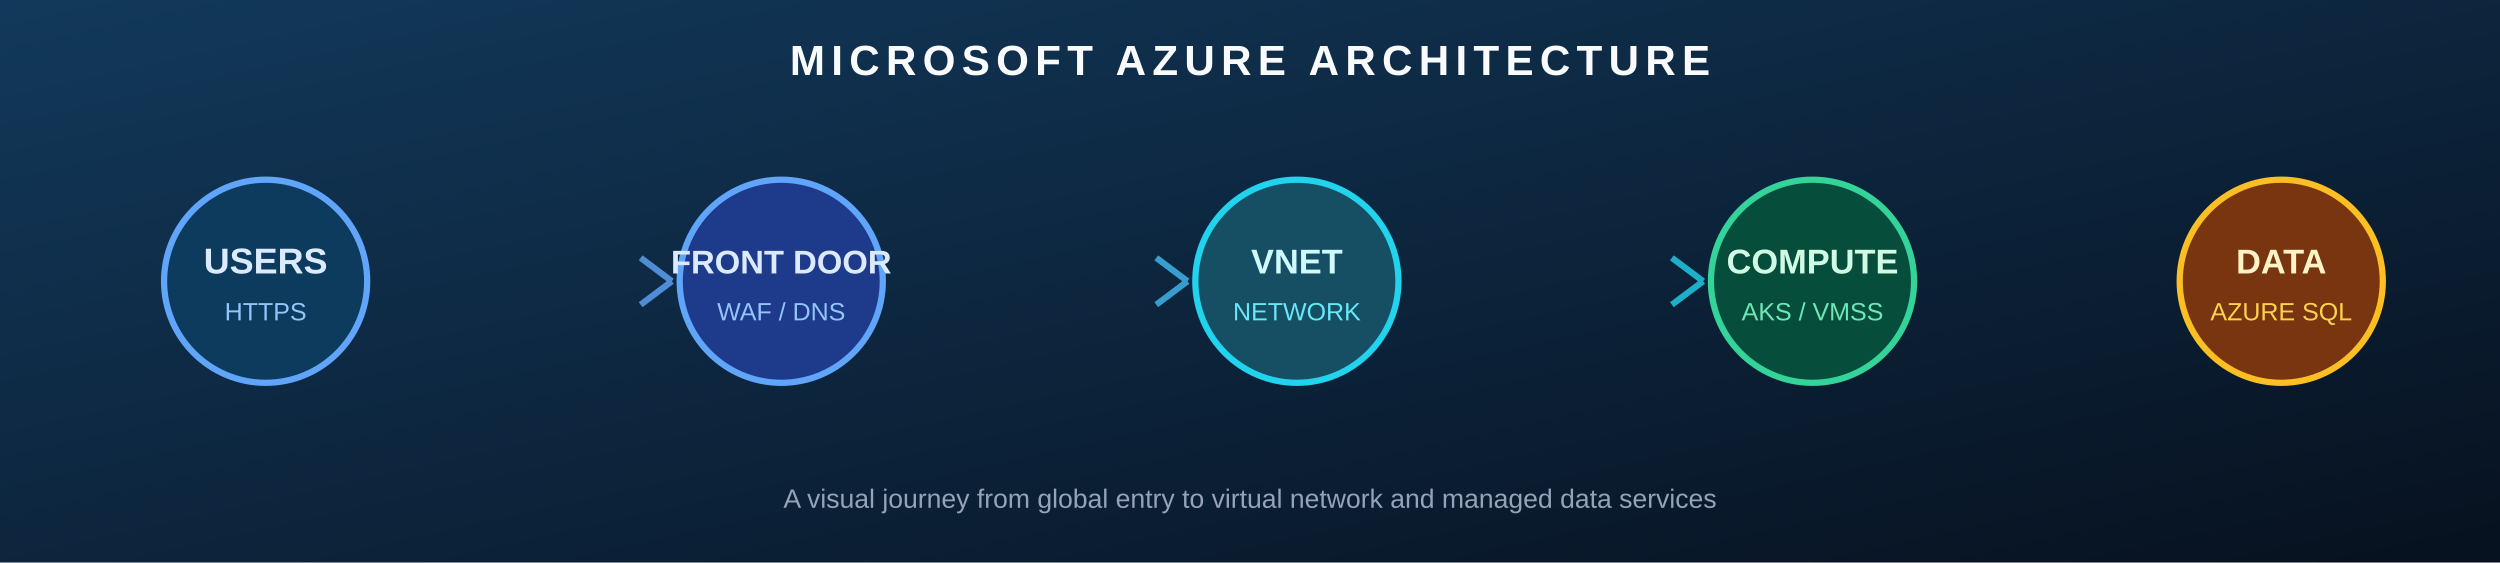
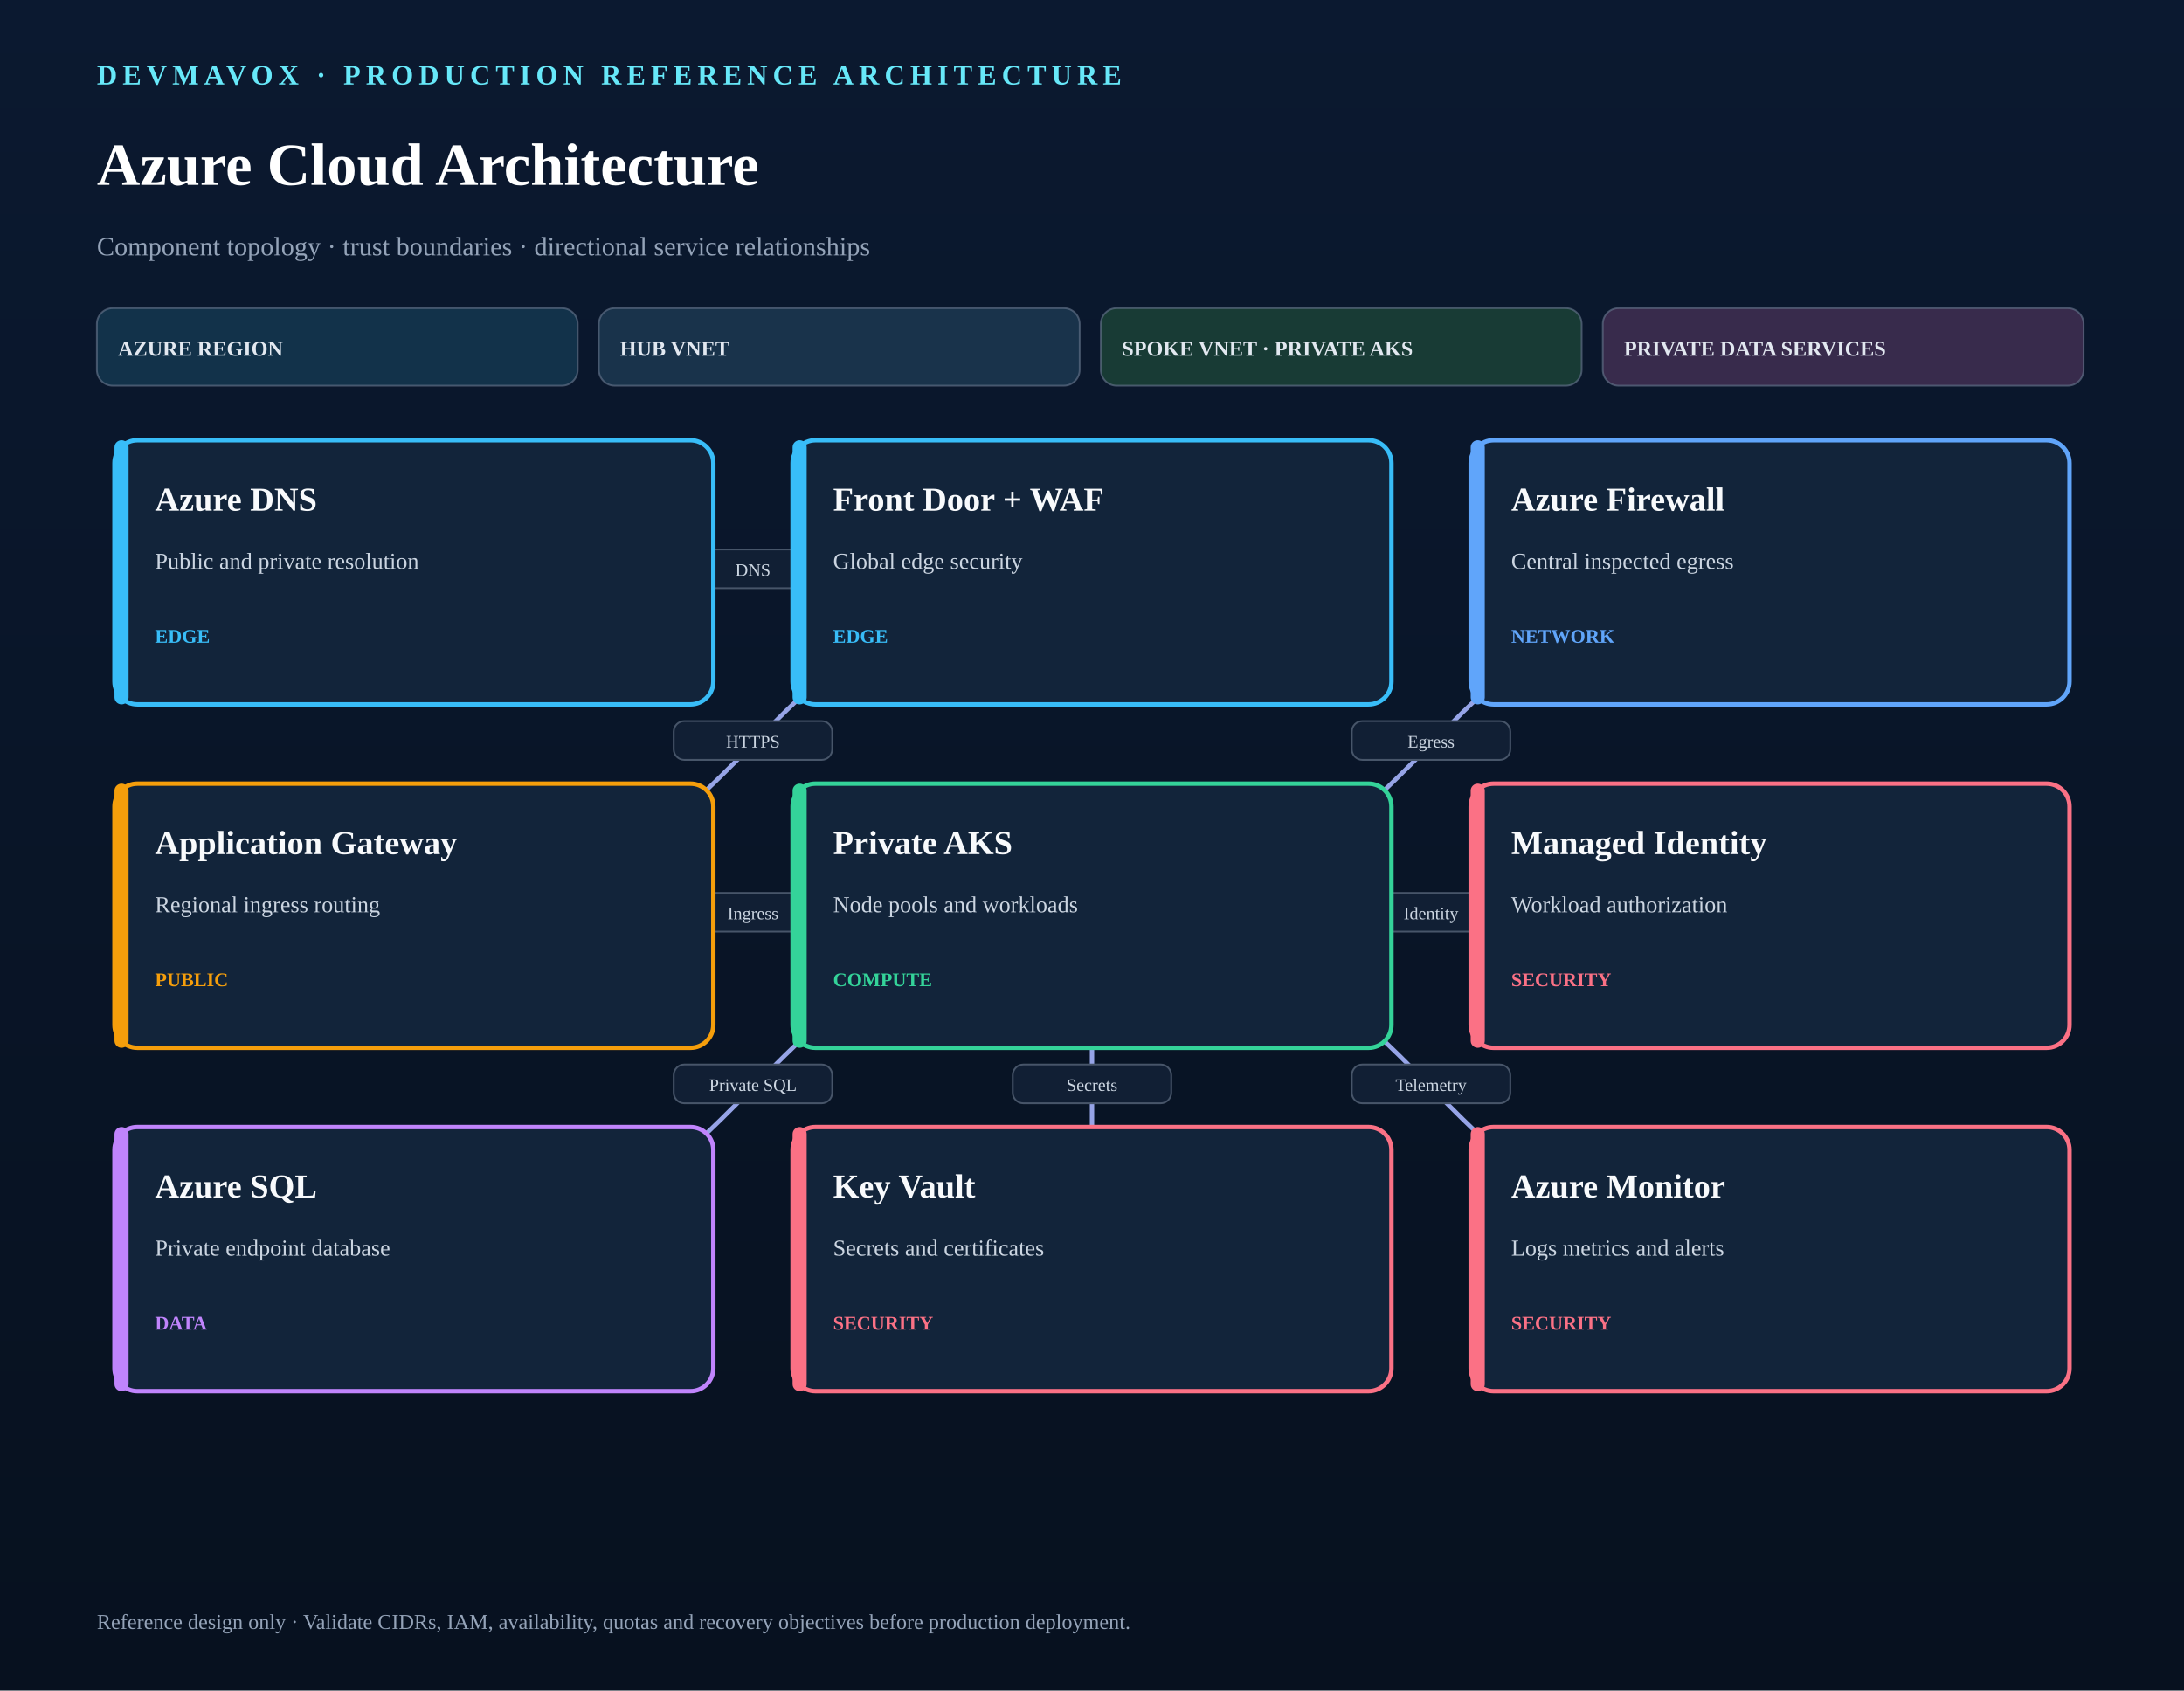
- <svg xmlns="http://www.w3.org/2000/svg" width="1600" height="360" viewBox="0 0 1600 360">
+ <svg xmlns="http://www.w3.org/2000/svg" width="1240" height="960" viewBox="0 0 1240 960">
  <defs>
-     <linearGradient id="bg" x1="0" y1="0" x2="1" y2="1">
-       <stop offset="0%" stop-color="#12395b" />
-       <stop offset="100%" stop-color="#07111f" />
+     <linearGradient id="bg" x2="0" y2="1">
+       <stop stop-color="#0b1930" />
+       <stop offset="1" stop-color="#07111f" />
    </linearGradient>
-     <linearGradient id="line" x1="0" y1="0" x2="1" y2="0">
-       <stop offset="0%" stop-color="#60a5fa" />
-       <stop offset="100%" stop-color="#22d3ee" />
-     </linearGradient>
+     <marker id="arr" markerWidth="10" markerHeight="10" refX="8" refY="4" orient="auto">
+       <path d="M0 0 L0 8 L9 4Z" fill="#cbd5e1" />
+     </marker>
  </defs>
-   <rect width="1600" height="360" fill="url(#bg)" />
-   <g fill="none" stroke="url(#line)" stroke-width="4" opacity=".8">
-     <path d="M170 180 H430 M570 180 H760 M900 180 H1090 M1230 180 H1430" />
-     <path d="M430 180 L410 165 M430 180 L410 195 M760 180 L740 165 M760 180 L740 195 M1090 180 L1070 165 M1090 180 L1070 195" />
+   <rect width="100%" height="100%" fill="url(#bg)" />
+   <text x="55" y="48" fill="#67e8f9" font-size="16" font-weight="700" letter-spacing="3">DEVMAVOX · PRODUCTION REFERENCE ARCHITECTURE</text>
+   <text x="55" y="105" fill="white" font-size="34" font-weight="800">Azure Cloud Architecture</text>
+   <text x="55" y="145" fill="#94a3b8" font-size="15">Component topology · trust boundaries · directional service relationships</text>
+   <rect x="55" y="175" width="273" height="44" rx="9" fill="#12324a" stroke="#64748b" stroke-opacity=".65" />
+   <text x="67" y="202" fill="#e2e8f0" font-size="12" font-weight="700">AZURE REGION</text>
+   <rect x="340" y="175" width="273" height="44" rx="9" fill="#19334b" stroke="#64748b" stroke-opacity=".65" />
+   <text x="352" y="202" fill="#e2e8f0" font-size="12" font-weight="700">HUB VNET</text>
+   <rect x="625" y="175" width="273" height="44" rx="9" fill="#183b35" stroke="#64748b" stroke-opacity=".65" />
+   <text x="637" y="202" fill="#e2e8f0" font-size="12" font-weight="700">SPOKE VNET · PRIVATE AKS</text>
+   <rect x="910" y="175" width="273" height="44" rx="9" fill="#382b4c" stroke="#64748b" stroke-opacity=".65" />
+   <text x="922" y="202" fill="#e2e8f0" font-size="12" font-weight="700">PRIVATE DATA SERVICES</text>
+   <path d="M 235 325 C 427.5 325, 427.5 325, 620 325" fill="none" stroke="#a5b4fc" stroke-width="2.5" marker-end="url(#arr)" opacity=".9" />
+   <rect x="382.5" y="312" width="90" height="22" rx="6" fill="#111f34" stroke="#475569" />
+   <text x="427.5" y="327" fill="#cbd5e1" text-anchor="middle" font-size="10">DNS</text>
+   <path d="M 620 325 C 427.5 325, 427.5 520, 235 520" fill="none" stroke="#a5b4fc" stroke-width="2.5" marker-end="url(#arr)" opacity=".9" />
+   <rect x="382.5" y="409.5" width="90" height="22" rx="6" fill="#111f34" stroke="#475569" />
+   <text x="427.5" y="424.5" fill="#cbd5e1" text-anchor="middle" font-size="10">HTTPS</text>
+   <path d="M 235 520 C 427.5 520, 427.5 520, 620 520" fill="none" stroke="#a5b4fc" stroke-width="2.5" marker-end="url(#arr)" opacity=".9" />
+   <rect x="382.5" y="507" width="90" height="22" rx="6" fill="#111f34" stroke="#475569" />
+   <text x="427.5" y="522" fill="#cbd5e1" text-anchor="middle" font-size="10">Ingress</text>
+   <path d="M 620 520 C 427.5 520, 427.5 715, 235 715" fill="none" stroke="#a5b4fc" stroke-width="2.5" marker-end="url(#arr)" opacity=".9" />
+   <rect x="382.5" y="604.5" width="90" height="22" rx="6" fill="#111f34" stroke="#475569" />
+   <text x="427.5" y="619.5" fill="#cbd5e1" text-anchor="middle" font-size="10">Private SQL</text>
+   <path d="M 620 520 C 620 520, 620 715, 620 715" fill="none" stroke="#a5b4fc" stroke-width="2.5" marker-end="url(#arr)" opacity=".9" />
+   <rect x="575" y="604.5" width="90" height="22" rx="6" fill="#111f34" stroke="#475569" />
+   <text x="620" y="619.5" fill="#cbd5e1" text-anchor="middle" font-size="10">Secrets</text>
+   <path d="M 620 520 C 812.5 520, 812.5 520, 1005 520" fill="none" stroke="#a5b4fc" stroke-width="2.5" marker-end="url(#arr)" opacity=".9" />
+   <rect x="767.5" y="507" width="90" height="22" rx="6" fill="#111f34" stroke="#475569" />
+   <text x="812.5" y="522" fill="#cbd5e1" text-anchor="middle" font-size="10">Identity</text>
+   <path d="M 620 520 C 812.5 520, 812.5 325, 1005 325" fill="none" stroke="#a5b4fc" stroke-width="2.5" marker-end="url(#arr)" opacity=".9" />
+   <rect x="767.5" y="409.5" width="90" height="22" rx="6" fill="#111f34" stroke="#475569" />
+   <text x="812.5" y="424.5" fill="#cbd5e1" text-anchor="middle" font-size="10">Egress</text>
+   <path d="M 620 520 C 812.5 520, 812.5 715, 1005 715" fill="none" stroke="#a5b4fc" stroke-width="2.5" marker-end="url(#arr)" opacity=".9" />
+   <rect x="767.5" y="604.5" width="90" height="22" rx="6" fill="#111f34" stroke="#475569" />
+   <text x="812.5" y="619.5" fill="#cbd5e1" text-anchor="middle" font-size="10">Telemetry</text>
+   <g>
+     <rect x="65" y="250" width="340" height="150" rx="13" fill="#12243a" stroke="#38bdf8" stroke-width="2.5" />
+     <rect x="65" y="250" width="8" height="150" rx="4" fill="#38bdf8" />
+     <text x="88" y="290" fill="#f8fafc" font-size="19" font-weight="700">Azure DNS</text>
+     <text x="88" y="323" fill="#cbd5e1" font-size="13">Public and private resolution</text>
+     <text x="88" y="365" fill="#38bdf8" font-size="11" font-weight="700">EDGE</text>
  </g>
-   <g font-family="Arial,sans-serif" text-anchor="middle">
-     <g transform="translate(170 180)">
-       <circle r="65" fill="#0c3b5d" stroke="#60a5fa" stroke-width="4" />
-       <text y="-5" fill="#dbeafe" font-size="23" font-weight="bold">USERS</text>
-       <text y="25" fill="#93c5fd" font-size="16">HTTPS</text>
-     </g>
-     <g transform="translate(500 180)">
-       <circle r="65" fill="#1e3a8a" stroke="#60a5fa" stroke-width="4" />
-       <text y="-5" fill="#dbeafe" font-size="21" font-weight="bold">FRONT DOOR</text>
-       <text y="25" fill="#93c5fd" font-size="16">WAF / DNS</text>
-     </g>
-     <g transform="translate(830 180)">
-       <circle r="65" fill="#164e63" stroke="#22d3ee" stroke-width="4" />
-       <text y="-5" fill="#cffafe" font-size="22" font-weight="bold">VNET</text>
-       <text y="25" fill="#67e8f9" font-size="16">NETWORK</text>
-     </g>
-     <g transform="translate(1160 180)">
-       <circle r="65" fill="#064e3b" stroke="#34d399" stroke-width="4" />
-       <text y="-5" fill="#d1fae5" font-size="22" font-weight="bold">COMPUTE</text>
-       <text y="25" fill="#6ee7b7" font-size="16">AKS / VMSS</text>
-     </g>
-     <g transform="translate(1460 180)">
-       <circle r="65" fill="#78350f" stroke="#fbbf24" stroke-width="4" />
-       <text y="-5" fill="#fef3c7" font-size="22" font-weight="bold">DATA</text>
-       <text y="25" fill="#fcd34d" font-size="16">AZURE SQL</text>
-     </g>
-     <text x="800" y="48" fill="#f8fafc" font-size="27" font-weight="bold" letter-spacing="4">MICROSOFT AZURE ARCHITECTURE</text>
-     <text x="800" y="325" fill="#94a3b8" font-size="17">A visual journey from global entry to virtual network and managed data services</text>
+   <g>
+     <rect x="450" y="250" width="340" height="150" rx="13" fill="#12243a" stroke="#38bdf8" stroke-width="2.5" />
+     <rect x="450" y="250" width="8" height="150" rx="4" fill="#38bdf8" />
+     <text x="473" y="290" fill="#f8fafc" font-size="19" font-weight="700">Front Door + WAF</text>
+     <text x="473" y="323" fill="#cbd5e1" font-size="13">Global edge security</text>
+     <text x="473" y="365" fill="#38bdf8" font-size="11" font-weight="700">EDGE</text>
  </g>
+   <g>
+     <rect x="835" y="250" width="340" height="150" rx="13" fill="#12243a" stroke="#60a5fa" stroke-width="2.5" />
+     <rect x="835" y="250" width="8" height="150" rx="4" fill="#60a5fa" />
+     <text x="858" y="290" fill="#f8fafc" font-size="19" font-weight="700">Azure Firewall</text>
+     <text x="858" y="323" fill="#cbd5e1" font-size="13">Central inspected egress</text>
+     <text x="858" y="365" fill="#60a5fa" font-size="11" font-weight="700">NETWORK</text>
+   </g>
+   <g>
+     <rect x="65" y="445" width="340" height="150" rx="13" fill="#12243a" stroke="#f59e0b" stroke-width="2.5" />
+     <rect x="65" y="445" width="8" height="150" rx="4" fill="#f59e0b" />
+     <text x="88" y="485" fill="#f8fafc" font-size="19" font-weight="700">Application Gateway</text>
+     <text x="88" y="518" fill="#cbd5e1" font-size="13">Regional ingress routing</text>
+     <text x="88" y="560" fill="#f59e0b" font-size="11" font-weight="700">PUBLIC</text>
+   </g>
+   <g>
+     <rect x="450" y="445" width="340" height="150" rx="13" fill="#12243a" stroke="#34d399" stroke-width="2.5" />
+     <rect x="450" y="445" width="8" height="150" rx="4" fill="#34d399" />
+     <text x="473" y="485" fill="#f8fafc" font-size="19" font-weight="700">Private AKS</text>
+     <text x="473" y="518" fill="#cbd5e1" font-size="13">Node pools and workloads</text>
+     <text x="473" y="560" fill="#34d399" font-size="11" font-weight="700">COMPUTE</text>
+   </g>
+   <g>
+     <rect x="835" y="445" width="340" height="150" rx="13" fill="#12243a" stroke="#fb7185" stroke-width="2.5" />
+     <rect x="835" y="445" width="8" height="150" rx="4" fill="#fb7185" />
+     <text x="858" y="485" fill="#f8fafc" font-size="19" font-weight="700">Managed Identity</text>
+     <text x="858" y="518" fill="#cbd5e1" font-size="13">Workload authorization</text>
+     <text x="858" y="560" fill="#fb7185" font-size="11" font-weight="700">SECURITY</text>
+   </g>
+   <g>
+     <rect x="65" y="640" width="340" height="150" rx="13" fill="#12243a" stroke="#c084fc" stroke-width="2.5" />
+     <rect x="65" y="640" width="8" height="150" rx="4" fill="#c084fc" />
+     <text x="88" y="680" fill="#f8fafc" font-size="19" font-weight="700">Azure SQL</text>
+     <text x="88" y="713" fill="#cbd5e1" font-size="13">Private endpoint database</text>
+     <text x="88" y="755" fill="#c084fc" font-size="11" font-weight="700">DATA</text>
+   </g>
+   <g>
+     <rect x="450" y="640" width="340" height="150" rx="13" fill="#12243a" stroke="#fb7185" stroke-width="2.5" />
+     <rect x="450" y="640" width="8" height="150" rx="4" fill="#fb7185" />
+     <text x="473" y="680" fill="#f8fafc" font-size="19" font-weight="700">Key Vault</text>
+     <text x="473" y="713" fill="#cbd5e1" font-size="13">Secrets and certificates</text>
+     <text x="473" y="755" fill="#fb7185" font-size="11" font-weight="700">SECURITY</text>
+   </g>
+   <g>
+     <rect x="835" y="640" width="340" height="150" rx="13" fill="#12243a" stroke="#fb7185" stroke-width="2.5" />
+     <rect x="835" y="640" width="8" height="150" rx="4" fill="#fb7185" />
+     <text x="858" y="680" fill="#f8fafc" font-size="19" font-weight="700">Azure Monitor</text>
+     <text x="858" y="713" fill="#cbd5e1" font-size="13">Logs metrics and alerts</text>
+     <text x="858" y="755" fill="#fb7185" font-size="11" font-weight="700">SECURITY</text>
+   </g>
+   <text x="55" y="925" fill="#94a3b8" font-size="12">Reference design only · Validate CIDRs, IAM, availability, quotas and recovery objectives before production deployment.</text>
</svg>
